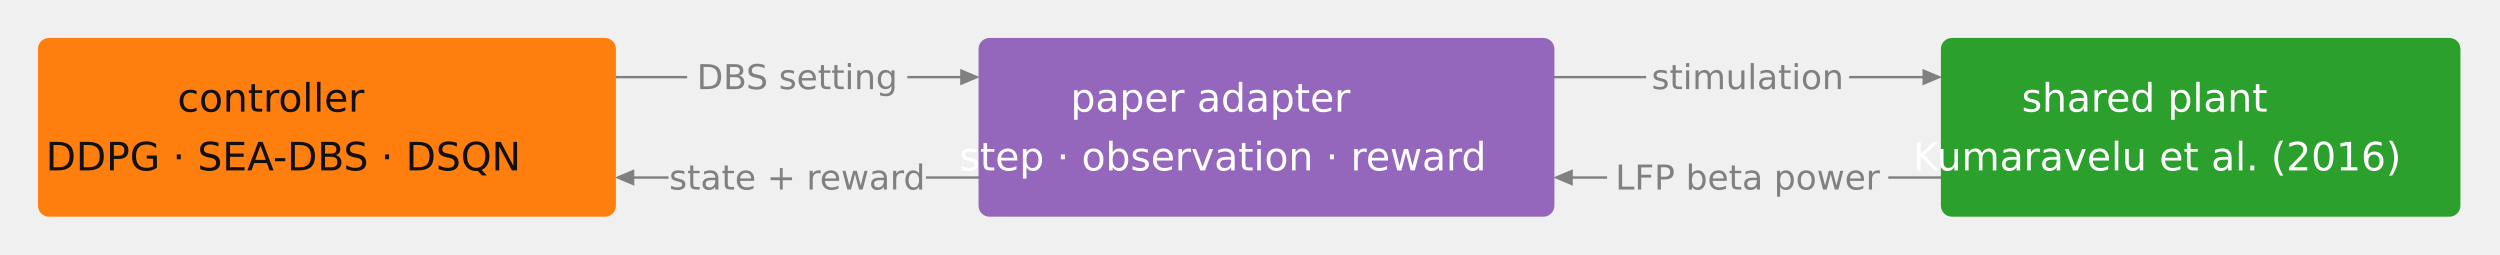
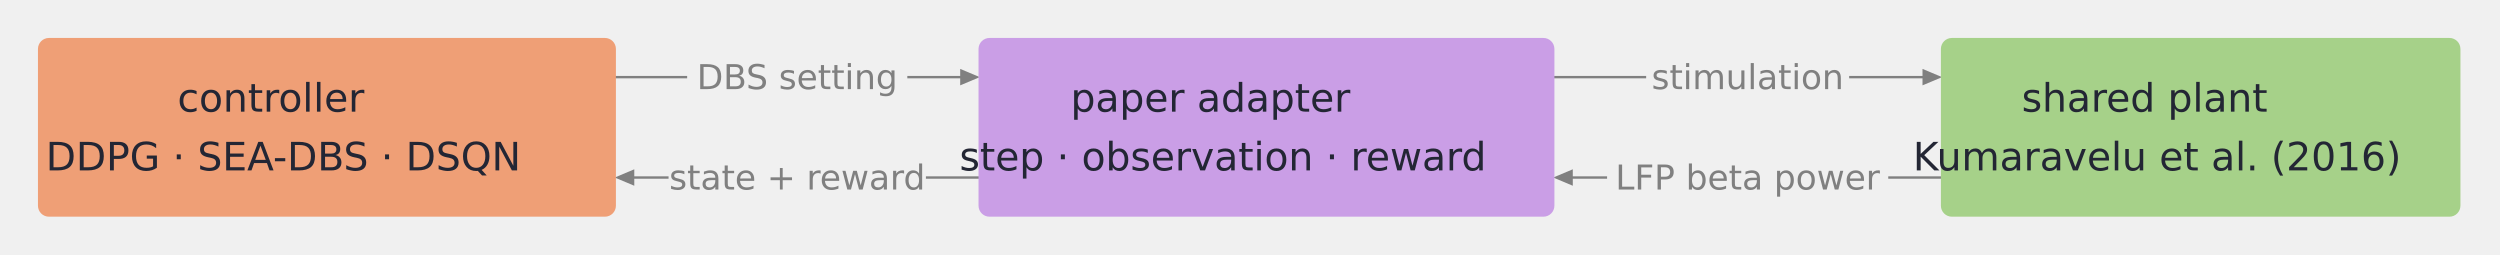
<svg xmlns="http://www.w3.org/2000/svg" class="pele pele-flowchart" viewBox="0 0 1021 104" width="1021" height="104" fill="#808080" role="graphics-document document" aria-roledescription="flowchart" color="#808080" font-size="16px" font-family="DejaVu Sans">
  <defs>
    <mask id="edge-label-cut" maskUnits="userSpaceOnUse" x="0" y="0" width="1021" height="104">
      <rect x="0" y="0" width="1021" height="104" fill="#ffffff" />
      <rect x="280.63" y="21" width="89.92" height="21" fill="#000000" />
      <rect x="672.29" y="21" width="82.91" height="21" fill="#000000" />
      <rect x="656.33" y="62" width="114.83" height="21" fill="#000000" />
      <rect x="273.04" y="62" width="105.1" height="21" fill="#000000" />
    </mask>
  </defs>
  <g class="pele-edges" mask="url(#edge-label-cut)" fill="none" stroke="#808080" stroke-linecap="round">
    <g class="pele-edge" data-id="L_C_A_0">
      <path d="M251.04,31.5L393.14,31.5" />
      <path class="pele-marker" d="M400.14,31.5L392.14,34.86L392.14,28.14Z" fill="#808080" stroke="none" />
    </g>
    <g class="pele-edge" data-id="L_A_E_0">
      <path d="M634.33,31.5L786.15,31.5" />
      <path class="pele-marker" d="M793.15,31.5L785.15,34.86L785.15,28.14Z" fill="#808080" stroke="none" />
    </g>
    <g class="pele-edge" data-id="L_E_A_0">
      <path d="M793.15,72.5L641.33,72.5" />
      <path class="pele-marker" d="M634.33,72.5L642.33,69.14L642.33,75.86Z" fill="#808080" stroke="none" />
    </g>
    <g class="pele-edge" data-id="L_A_C_0">
      <path d="M400.14,72.5L258.04,72.5" />
      <path class="pele-marker" d="M251.04,72.5L259.04,69.14L259.04,75.86Z" fill="#808080" stroke="none" />
    </g>
  </g>
  <g class="pele-edge-labels" font-size="14">
    <g class="pele-edge-label" data-id="L_C_A_0">
      <rect x="284.63" y="21" width="81.92" height="21" rx="3" fill="none" />
      <text x="325.59" y="36.4" text-anchor="middle">DBS setting</text>
    </g>
    <g class="pele-edge-label" data-id="L_A_E_0">
      <rect x="676.29" y="21" width="74.91" height="21" rx="3" fill="none" />
      <text x="713.74" y="36.4" text-anchor="middle">stimulation</text>
    </g>
    <g class="pele-edge-label" data-id="L_E_A_0">
      <rect x="660.33" y="62" width="106.83" height="21" rx="3" fill="none" />
      <text x="713.74" y="77.4" text-anchor="middle">LFP beta power</text>
    </g>
    <g class="pele-edge-label" data-id="L_A_C_0">
      <rect x="277.04" y="62" width="97.1" height="21" rx="3" fill="none" />
      <text x="325.59" y="77.4" text-anchor="middle">state + reward</text>
    </g>
  </g>
  <g class="pele-nodes">
    <g class="pele-node pele-shape-rect train" data-id="C" transform="translate(133.52,52)">
-       <rect x="-117.52" y="-36" width="235.04" height="72" fill="#ff7f0e" stroke="#ff7f0e" rx="4" />
-       <text class="pele-label" text-anchor="middle" xml:space="preserve" fill="#111111">
+       <rect x="-117.52" y="-36" width="235.04" height="72" fill="#ef9f76" stroke="#ef9f76" rx="4" />
+       <text class="pele-label" text-anchor="middle" xml:space="preserve" fill="#232634">
        <tspan x="0" y="-6.4">controller</tspan>
        <tspan x="0" y="17.6">DDPG · SEA-DBS · DSQN</tspan>
      </text>
    </g>
    <g class="pele-node pele-shape-rect gate" data-id="A" transform="translate(517.23,52)">
-       <rect x="-117.1" y="-36" width="234.19" height="72" fill="#9467bd" stroke="#9467bd" rx="4" />
-       <text class="pele-label" text-anchor="middle" xml:space="preserve" fill="#ffffff">
+       <rect x="-117.1" y="-36" width="234.19" height="72" fill="#ca9ee6" stroke="#ca9ee6" rx="4" />
+       <text class="pele-label" text-anchor="middle" xml:space="preserve" fill="#232634">
        <tspan x="0" y="-6.4">paper adapter</tspan>
        <tspan x="0" y="17.6">step · observation · reward</tspan>
      </text>
    </g>
    <g class="pele-node pele-shape-rect plant" data-id="E" transform="translate(898.75,52)">
-       <rect x="-105.59" y="-36" width="211.18" height="72" fill="#2ca02c" stroke="#2ca02c" rx="4" />
-       <text class="pele-label" text-anchor="middle" xml:space="preserve" fill="#ffffff">
+       <rect x="-105.59" y="-36" width="211.18" height="72" fill="#a6d189" stroke="#a6d189" rx="4" />
+       <text class="pele-label" text-anchor="middle" xml:space="preserve" fill="#232634">
        <tspan x="0" y="-6.4">shared plant</tspan>
        <tspan x="0" y="17.6">Kumaravelu et al. (2016)</tspan>
      </text>
    </g>
  </g>
</svg>
